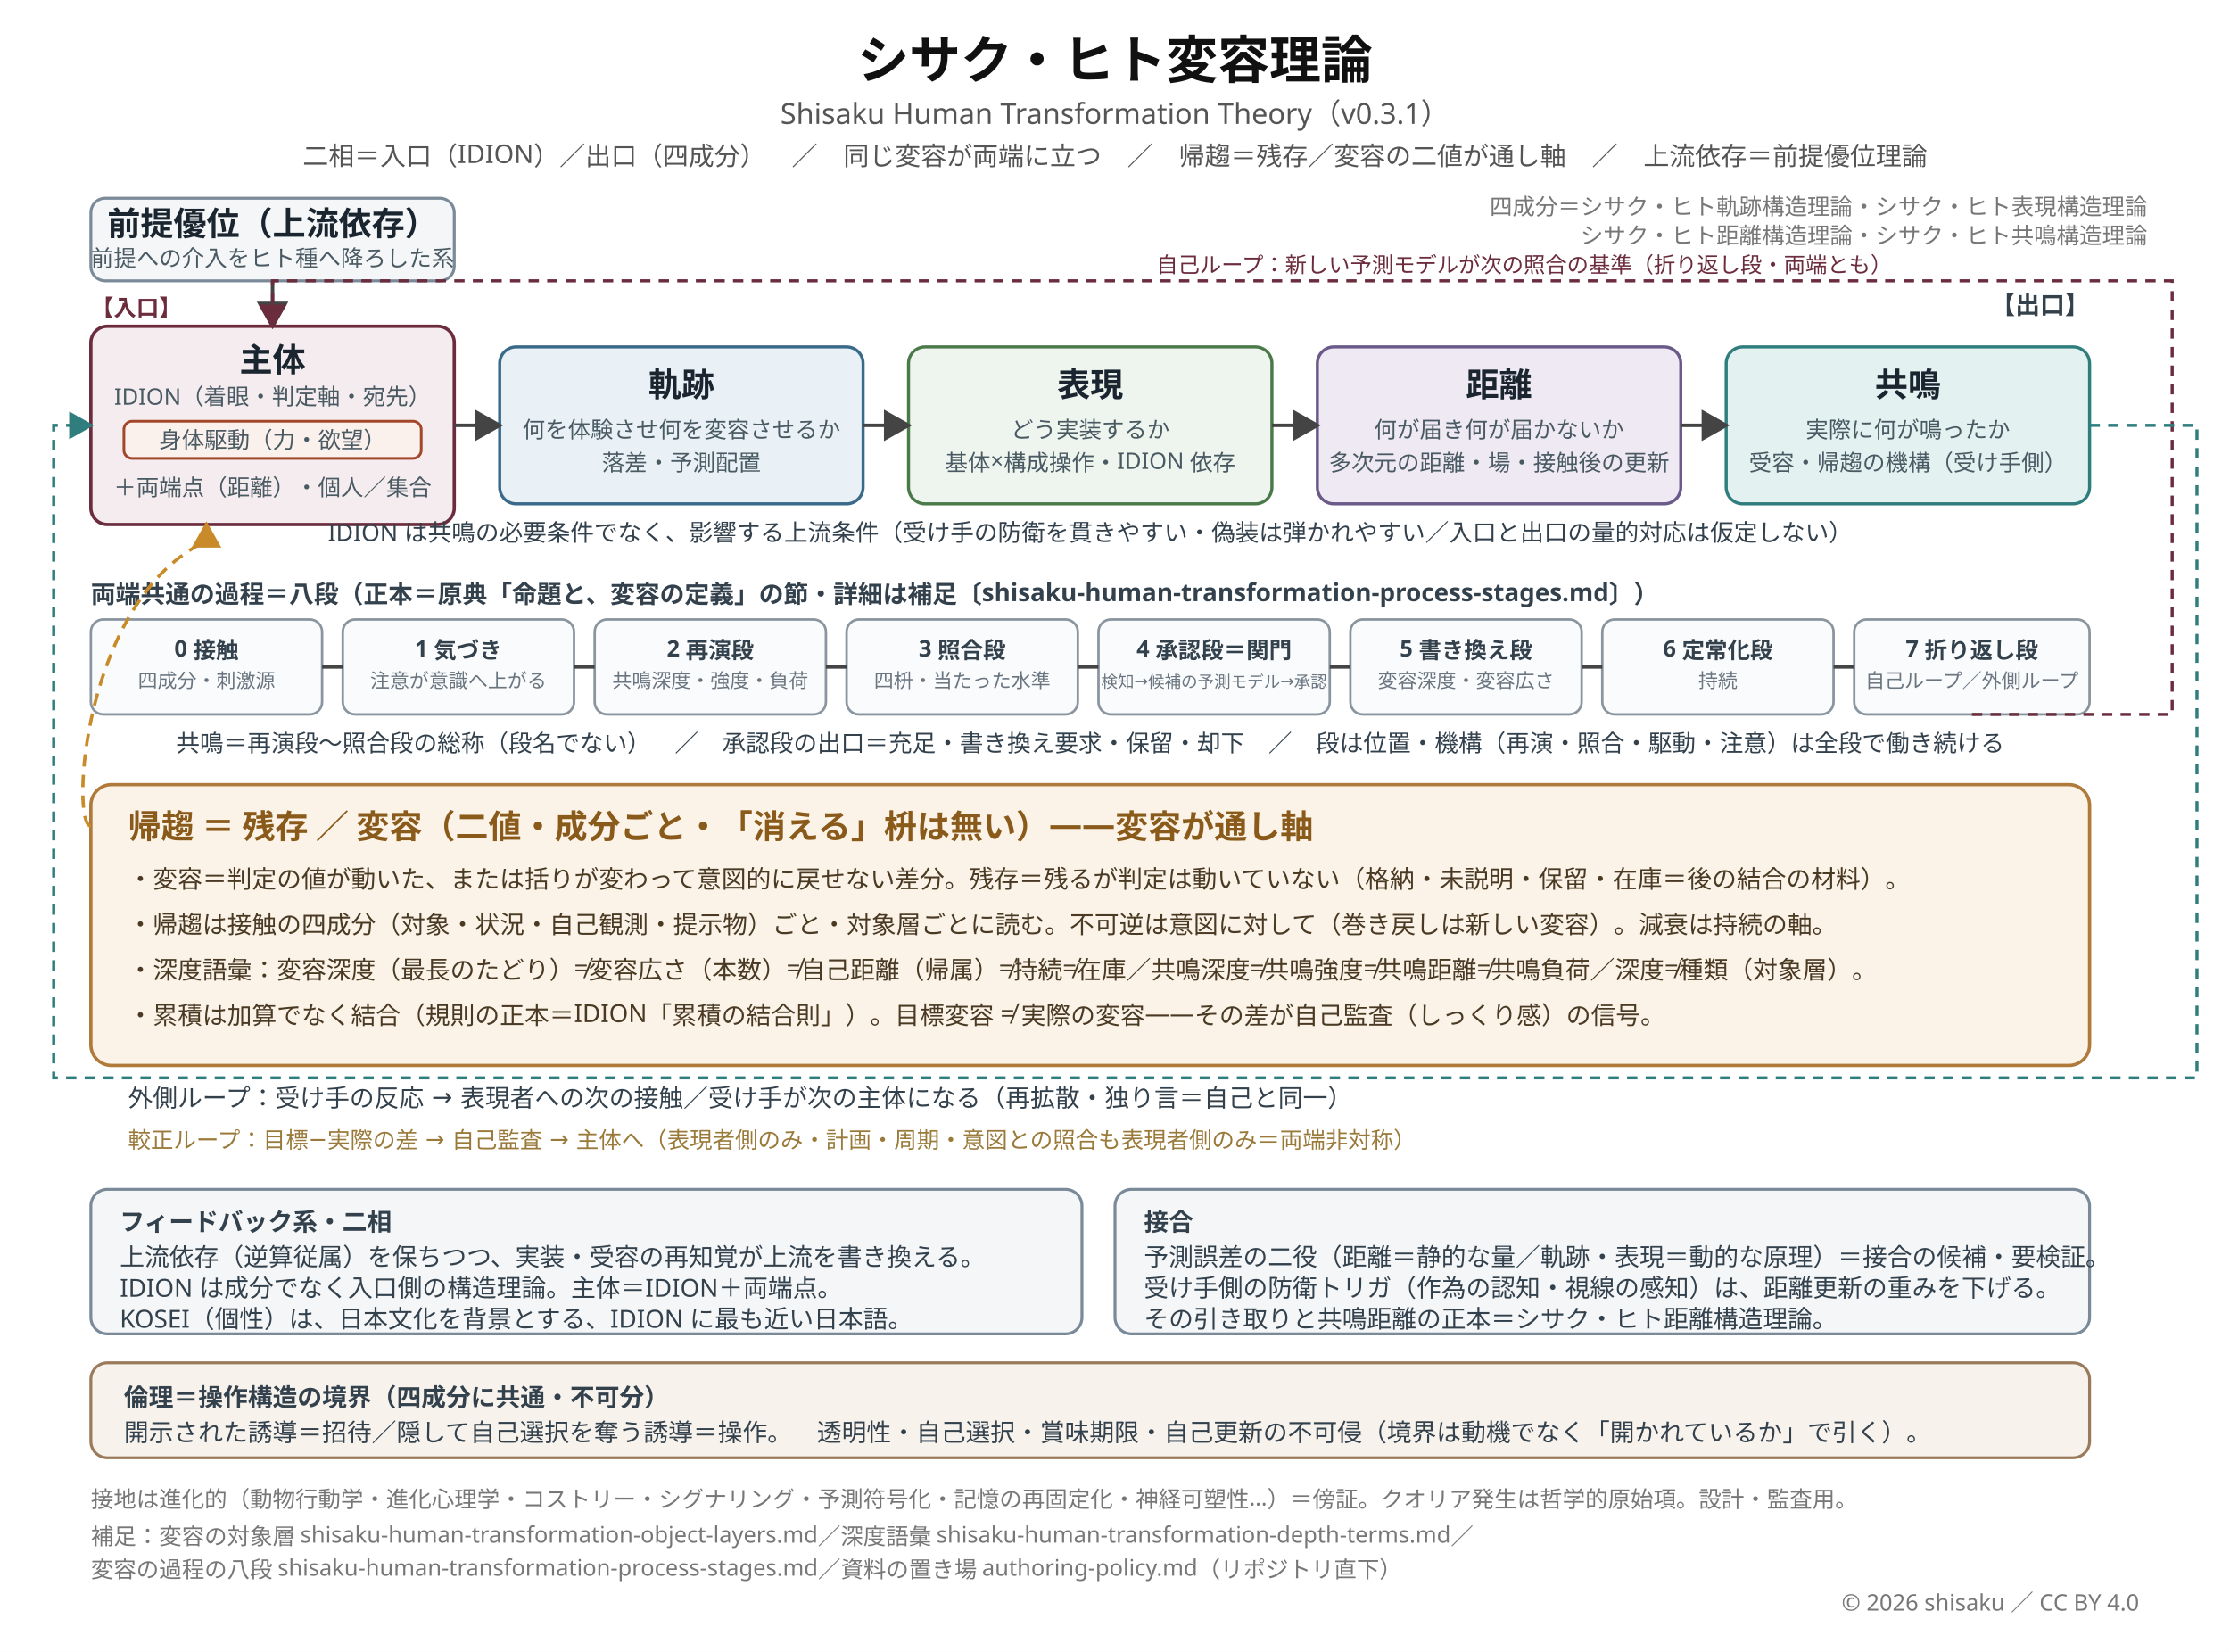
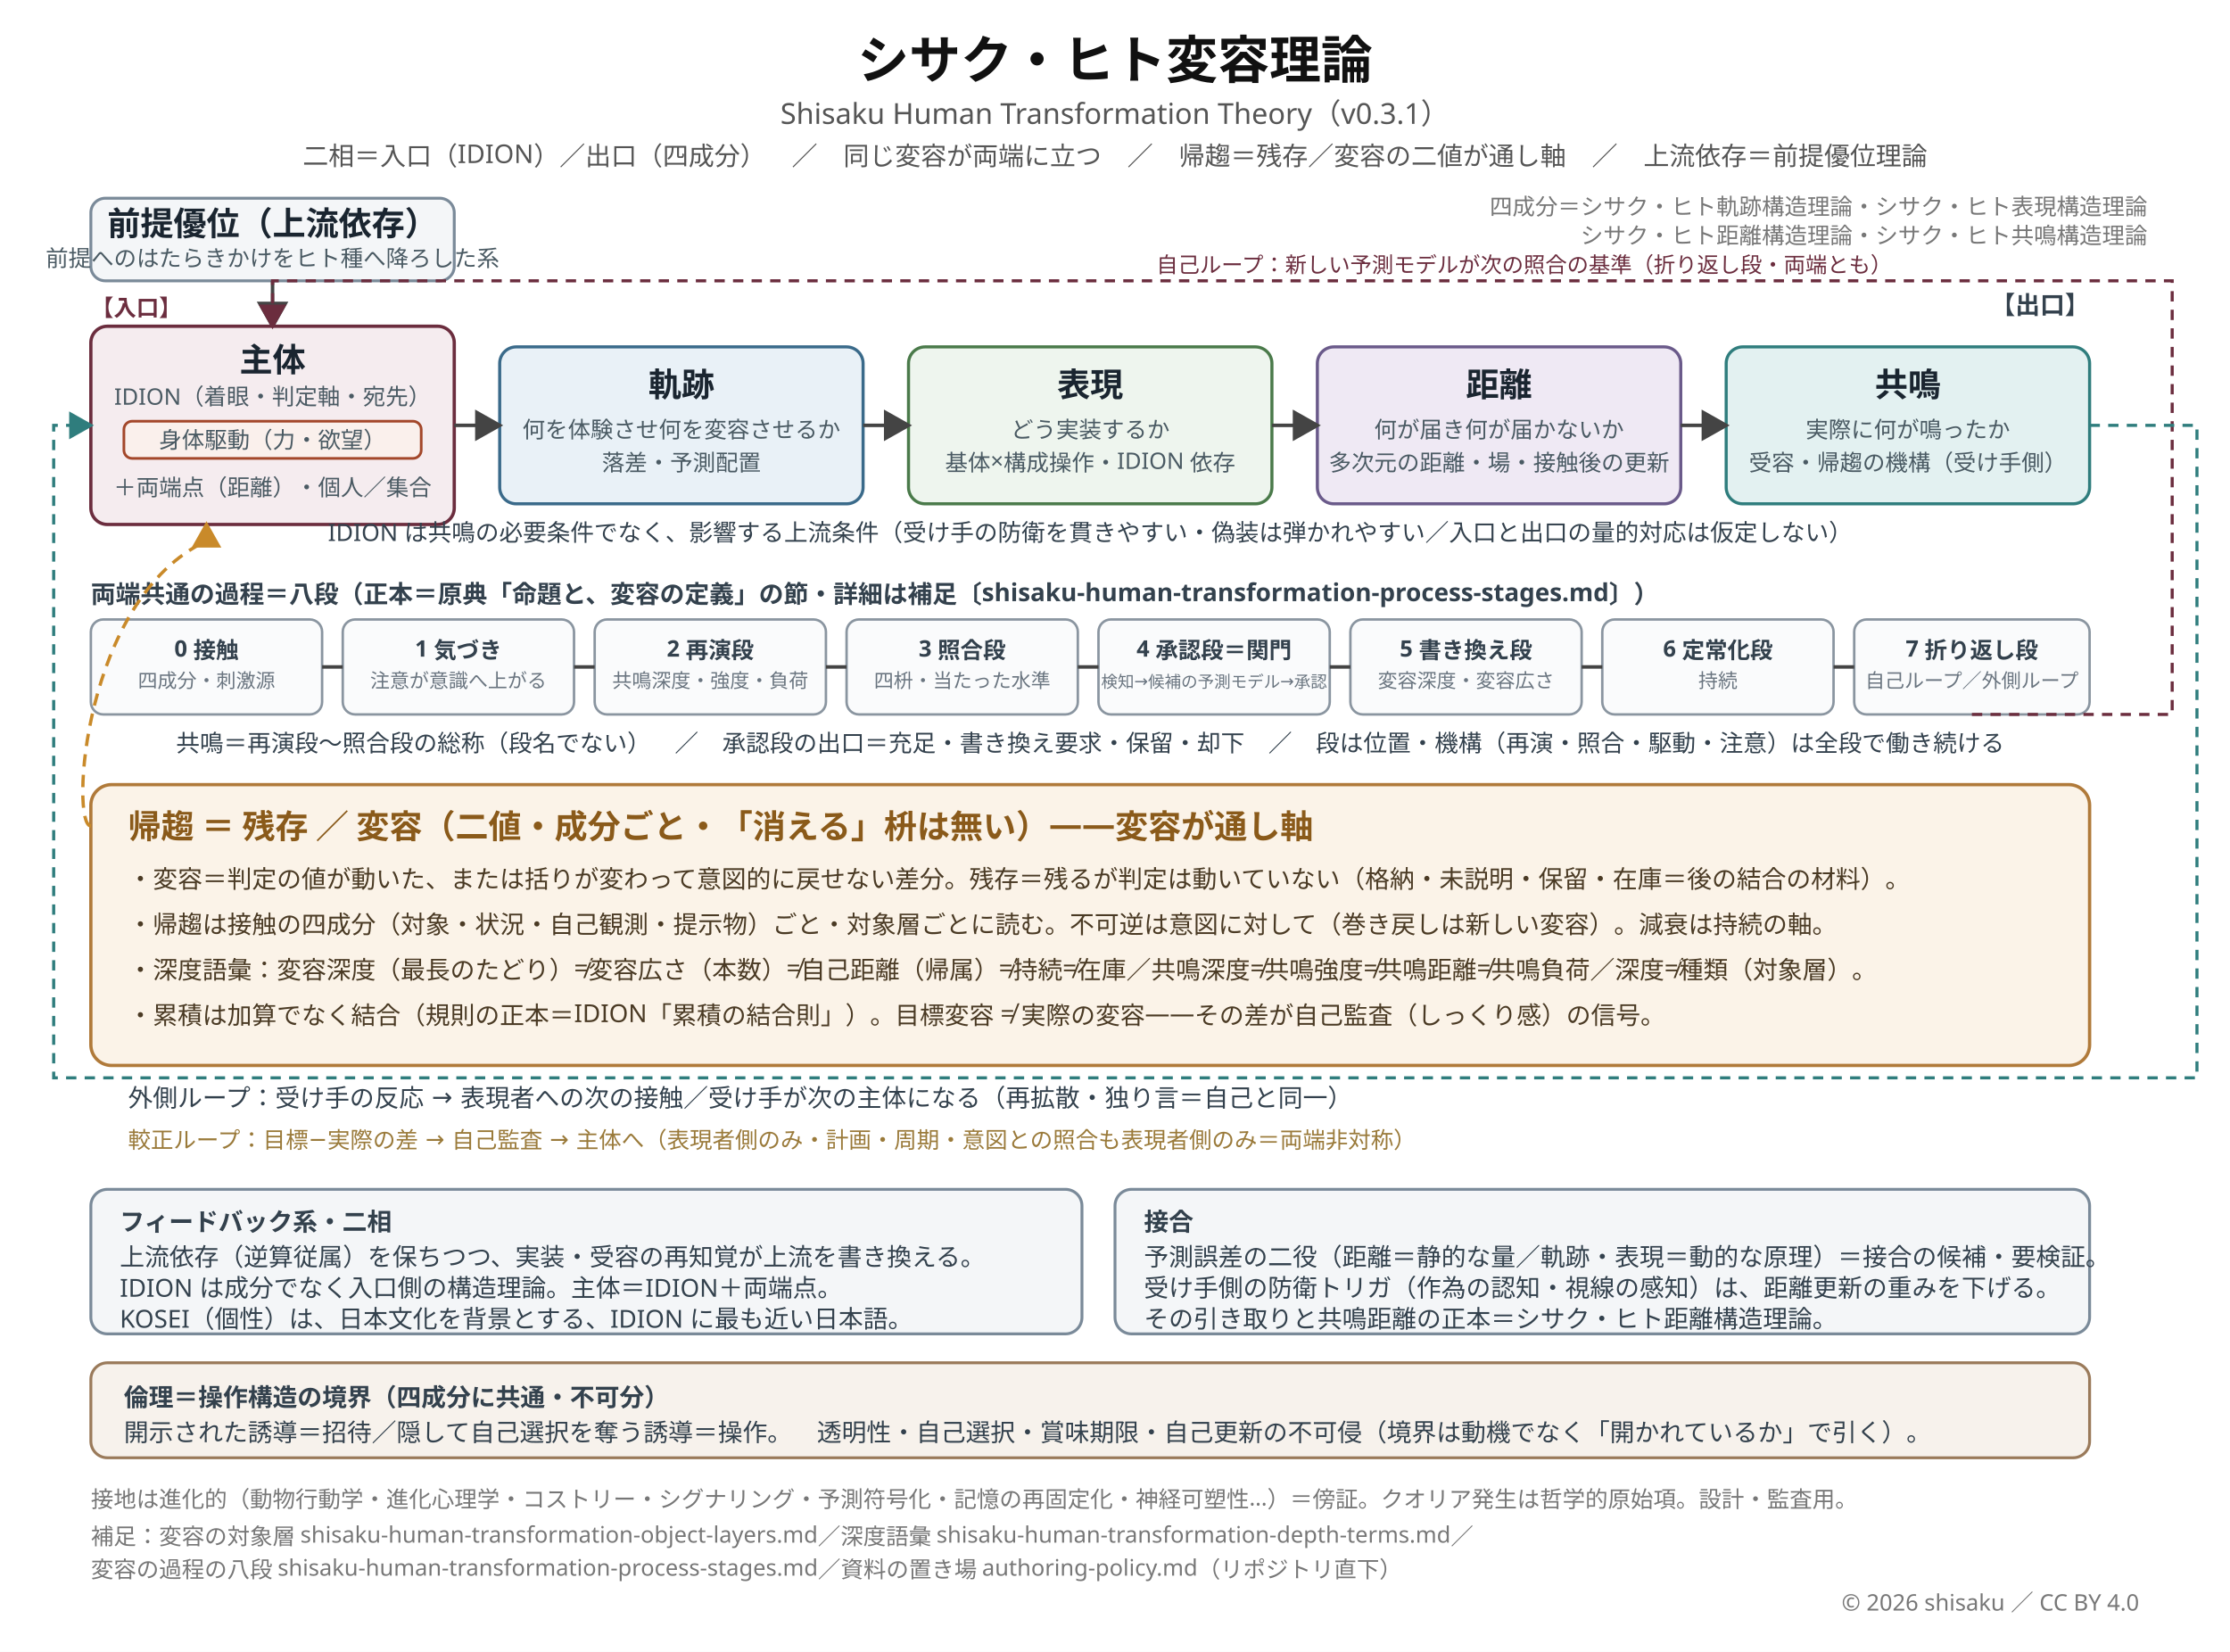
<svg xmlns="http://www.w3.org/2000/svg" viewBox="0 0 1080 800" font-family="'Hiragino Sans','Noto Sans JP','Yu Gothic',sans-serif">
  <defs>
    <marker id="arrow" markerWidth="9" markerHeight="9" refX="7" refY="4.5" orient="auto">
      <path d="M0,0 L8,4.5 L0,9 Z" fill="#444" />
    </marker>
    <marker id="arrowAmber" markerWidth="9" markerHeight="9" refX="7" refY="4.5" orient="auto">
      <path d="M0,0 L8,4.5 L0,9 Z" fill="#c98a2a" />
    </marker>
    <marker id="arrowDash" markerWidth="9" markerHeight="9" refX="7" refY="4.5" orient="auto">
      <path d="M0,0 L8,4.5 L0,9 Z" fill="#8a95a0" />
    </marker>
    <marker id="arrowIdion" markerWidth="9" markerHeight="9" refX="7" refY="4.5" orient="auto">
      <path d="M0,0 L8,4.5 L0,9 Z" fill="#6b2d3e" />
    </marker>
    <marker id="arrowKyo" markerWidth="9" markerHeight="9" refX="7" refY="4.5" orient="auto">
      <path d="M0,0 L8,4.5 L0,9 Z" fill="#2f7d7d" />
    </marker>
    <style>
      .bg{fill:#ffffff}
      .title{fill:#111;font-weight:700}
      .sub{fill:#555}
      .foot{fill:#777;font-size:11px}
      .footR{fill:#777;font-size:11px;text-anchor:end}
      .c-traj{stroke:#3a6a8a;fill:#e9f1f7;stroke-width:1.5}
      .c-expr{stroke:#4a7a4a;fill:#eef5ee;stroke-width:1.5}
      .c-dist{stroke:#6a5a8a;fill:#efe9f4;stroke-width:1.5}
      .c-kyo{stroke:#2f7d7d;fill:#e3f1f1;stroke-width:1.5}
      .c-trans{stroke:#b07a3a;fill:#fbf3e8;stroke-width:1.6}
      .c-idion{stroke:#6b2d3e;fill:#f5ecef;stroke-width:1.6}
      .c-drive{stroke:#a3472a;fill:#faf0ec;stroke-width:1.3}
      .c-prem{stroke:#7a8a99;fill:#f4f6f8;stroke-width:1.4}
      .c-eth{stroke:#9a7a5a;fill:#f7f2ec;stroke-width:1.4}
      .c-stage{stroke:#8a95a0;fill:#fafbfc;stroke-width:1.2}
      .nlbl{fill:#1a2530;font-size:16px;text-anchor:middle;font-weight:700}
      .nsub{fill:#4a5a63;font-size:11px;text-anchor:middle}
      .ann{fill:#33414d;font-size:12px}
      .annC{fill:#33414d;font-size:11.5px;text-anchor:middle}
      .stg{fill:#33414d;font-size:11px;text-anchor:middle;font-weight:700}
      .stgs{fill:#6a7580;font-size:9.5px;text-anchor:middle}
      .transh{fill:#8a5a1a;font-size:16px;font-weight:700}
      .transb{fill:#4a3a24;font-size:12px}
      .amber{fill:#9a7a3a}
      .idn{fill:#6b2d3e}
      .flow{stroke:#444;stroke-width:1.7;fill:none}
      .fb{stroke:#c98a2a;stroke-width:1.6;fill:none;stroke-dasharray:6 4}
      .loopI{stroke:#6b2d3e;stroke-width:1.5;fill:none;stroke-dasharray:5 4}
      .loopK{stroke:#2f7d7d;stroke-width:1.5;fill:none;stroke-dasharray:5 4}
      .dash{stroke:#8a95a0;stroke-width:1.3;fill:none;stroke-dasharray:5 4}
    </style>
  </defs>
  <rect class="bg" x="0" y="0" width="1080" height="800" />
  <text class="title" x="540" y="38" font-size="25" text-anchor="middle">シサク・ヒト変容理論</text>
  <text class="sub" x="540" y="60" font-size="14" text-anchor="middle">Shisaku Human Transformation Theory（v0.3.1）</text>
  <text class="sub" x="540" y="80" font-size="12.5" text-anchor="middle">二相＝入口（IDION）／出口（四成分）　／　同じ変容が両端に立つ　／　帰趨＝残存／変容の二値が通し軸　／　上流依存＝前提優位理論</text>
  <text class="footR" x="1040" y="104">四成分＝シサク・ヒト軌跡構造理論・シサク・ヒト表現構造理論</text>
  <text class="footR" x="1040" y="118">シサク・ヒト距離構造理論・シサク・ヒト共鳴構造理論</text>
  <rect class="c-prem" x="44" y="96" width="176" height="40" rx="7" />
  <text class="nlbl" x="132" y="114" font-size="13">前提優位（上流依存）</text>
-   <text class="nsub" x="132" y="129" font-size="10">前提への介入をヒト種へ降ろした系</text>
+   <text class="nsub" x="132" y="129" font-size="8.5">前提へのはたらきかけをヒト種へ降ろした系</text>
  <path class="flow" d="M132,136 L132,158" marker-end="url(#arrow)" />
  <text class="idn" x="44" y="153" font-size="11" font-weight="700">【入口】</text>
  <text class="ann" x="1012" y="152" font-size="11" font-weight="700" fill="#2f7d7d" text-anchor="end">【出口】</text>
  <rect class="c-idion" x="44" y="158" width="176" height="96" rx="8" />
  <text class="nlbl" x="132" y="180" fill="#6b2d3e">主体</text>
  <text class="nsub" x="132" y="196" fill="#6b2d3e">IDION（着眼・判定軸・宛先）</text>
  <rect class="c-drive" x="60" y="204" width="144" height="18" rx="4" />
  <text class="nsub" x="132" y="217" fill="#a3472a" font-size="10">身体駆動（力・欲望）</text>
  <text class="nsub" x="132" y="240" fill="#5b6b7a" font-size="10">＋両端点（距離）・個人／集合</text>
  <rect class="c-traj" x="242" y="168" width="176" height="76" rx="8" />
  <text class="nlbl" x="330" y="192">軌跡</text>
  <text class="nsub" x="330" y="212">何を体験させ何を変容させるか</text>
  <text class="nsub" x="330" y="228" fill="#3a6a8a">落差・予測配置</text>
  <rect class="c-expr" x="440" y="168" width="176" height="76" rx="8" />
  <text class="nlbl" x="528" y="192">表現</text>
  <text class="nsub" x="528" y="212">どう実装するか</text>
  <text class="nsub" x="528" y="228" fill="#4a7a4a">基体×構成操作・IDION 依存</text>
  <rect class="c-dist" x="638" y="168" width="176" height="76" rx="8" />
  <text class="nlbl" x="726" y="192">距離</text>
  <text class="nsub" x="726" y="212">何が届き何が届かないか</text>
  <text class="nsub" x="726" y="228" fill="#6a5a8a">多次元の距離・場・接触後の更新</text>
  <rect class="c-kyo" x="836" y="168" width="176" height="76" rx="8" />
  <text class="nlbl" x="924" y="192">共鳴</text>
  <text class="nsub" x="924" y="212">実際に何が鳴ったか</text>
  <text class="nsub" x="924" y="228" fill="#2f7d7d">受容・帰趨の機構（受け手側）</text>
  <path class="flow" d="M220,206 L242,206" marker-end="url(#arrow)" />
  <path class="flow" d="M418,206 L440,206" marker-end="url(#arrow)" />
  <path class="flow" d="M616,206 L638,206" marker-end="url(#arrow)" />
  <path class="flow" d="M814,206 L836,206" marker-end="url(#arrow)" />
  <text class="annC" x="528" y="262" font-size="10.5" fill="#6b2d3e">IDION は共鳴の必要条件でなく、影響する上流条件（受け手の防衛を貫きやすい・偽装は弾かれやすい／入口と出口の量的対応は仮定しない）</text>
  <text class="ann" x="44" y="292" font-weight="700" fill="#3a4a55">両端共通の過程＝八段（正本＝原典「命題と、変容の定義」の節・詳細は補足〔shisaku-human-transformation-process-stages.md〕）</text>
  <g>
    <rect class="c-stage" x="44" y="300" width="112" height="46" rx="6" />
    <text class="stg" x="100" y="318">0 接触</text>
    <text class="stgs" x="100" y="333">四成分・刺激源</text>
    <rect class="c-stage" x="166" y="300" width="112" height="46" rx="6" />
    <text class="stg" x="222" y="318">1 気づき</text>
    <text class="stgs" x="222" y="333">注意が意識へ上がる</text>
    <rect class="c-stage" x="288" y="300" width="112" height="46" rx="6" stroke="#2f7d7d" />
    <text class="stg" x="344" y="318">2 再演段</text>
    <text class="stgs" x="344" y="333">共鳴深度・強度・負荷</text>
    <rect class="c-stage" x="410" y="300" width="112" height="46" rx="6" stroke="#2f7d7d" />
    <text class="stg" x="466" y="318">3 照合段</text>
    <text class="stgs" x="466" y="333">四枡・当たった水準</text>
    <rect class="c-stage" x="532" y="300" width="112" height="46" rx="6" stroke="#a3472a" stroke-width="1.8" />
    <text class="stg" x="588" y="318" fill="#a3472a">4 承認段＝関門</text>
    <text class="stgs" x="588" y="333" style="font-size:8px">検知→候補の予測モデル→承認</text>
    <rect class="c-stage" x="654" y="300" width="112" height="46" rx="6" stroke="#b07a3a" />
    <text class="stg" x="710" y="318">5 書き換え段</text>
    <text class="stgs" x="710" y="333">変容深度・変容広さ</text>
    <rect class="c-stage" x="776" y="300" width="112" height="46" rx="6" stroke="#b07a3a" />
    <text class="stg" x="832" y="318">6 定常化段</text>
    <text class="stgs" x="832" y="333">持続</text>
    <rect class="c-stage" x="898" y="300" width="114" height="46" rx="6" />
    <text class="stg" x="955" y="318">7 折り返し段</text>
    <text class="stgs" x="955" y="333">自己ループ／外側ループ</text>
  </g>
  <path class="flow" d="M156,323 L166,323" />
  <path class="flow" d="M278,323 L288,323" />
  <path class="flow" d="M400,323 L410,323" />
  <path class="flow" d="M522,323 L532,323" />
  <path class="flow" d="M644,323 L654,323" />
  <path class="flow" d="M766,323 L776,323" />
  <path class="flow" d="M888,323 L898,323" />
  <text class="annC" x="528" y="364" font-size="10.5">共鳴＝再演段〜照合段の総称（段名でない）　／　承認段の出口＝充足・書き換え要求・保留・却下　／　段は位置・機構（再演・照合・駆動・注意）は全段で働き続ける</text>
  <rect class="c-trans" x="44" y="380" width="968" height="136" rx="10" />
  <text class="transh" x="62" y="406">帰趨 ＝ 残存 ／ 変容（二値・成分ごと・「消える」枡は無い）——変容が通し軸</text>
  <text class="transb" x="62" y="430">・変容＝判定の値が動いた、または括りが変わって意図的に戻せない差分。残存＝残るが判定は動いていない（格納・未説明・保留・在庫＝後の結合の材料）。</text>
  <text class="transb" x="62" y="452">・帰趨は接触の四成分（対象・状況・自己観測・提示物）ごと・対象層ごとに読む。不可逆は意図に対して（巻き戻しは新しい変容）。減衰は持続の軸。</text>
  <text class="transb" x="62" y="474">・深度語彙：変容深度（最長のたどり）≠変容広さ（本数）≠自己距離（帰属）≠持続≠在庫／共鳴深度≠共鳴強度≠共鳴距離≠共鳴負荷／深度≠種類（対象層）。</text>
  <text class="transb" x="62" y="496" fill="#7a5a2a">・累積は加算でなく結合（規則の正本＝IDION「累積の結合則」）。目標変容 ≠ 実際の変容——その差が自己監査（しっくり感）の信号。</text>
  <path class="loopI" d="M955,346 L1052,346 L1052,136 L132,136 L132,158" marker-end="url(#arrowIdion)" />
  <text class="idn" x="560" y="132" font-size="10.5">自己ループ：新しい予測モデルが次の照合の基準（折り返し段・両端とも）</text>
  <path class="loopK" d="M1012,206 L1064,206 L1064,522 L26,522 L26,206 L44,206" marker-end="url(#arrowKyo)" />
  <text class="ann" x="62" y="536" font-size="11" fill="#2f7d7d">外側ループ：受け手の反応 → 表現者への次の接触／受け手が次の主体になる（再拡散・独り言＝自己と同一）</text>
  <path class="fb" d="M44,400 C34,400 40,290 100,262 L100,254" marker-end="url(#arrowAmber)" />
  <text class="amber" x="62" y="556" font-size="11">較正ループ：目標−実際の差 → 自己監査 → 主体へ（表現者側のみ・計画・周期・意図との照合も表現者側のみ＝両端非対称）</text>
  <rect class="c-prem" x="44" y="576" width="480" height="70" rx="8" />
  <text class="ann" x="58" y="596" font-weight="700" fill="#3a4a55">フィードバック系・二相</text>
  <text class="ann" x="58" y="613" font-size="11">上流依存（逆算従属）を保ちつつ、実装・受容の再知覚が上流を書き換える。</text>
  <text class="ann" x="58" y="628" font-size="11">IDION は成分でなく入口側の構造理論。主体＝IDION＋両端点。</text>
  <text class="ann" x="58" y="643" font-size="11">KOSEI（個性）は、日本文化を背景とする、IDION に最も近い日本語。</text>
  <rect class="c-prem" x="540" y="576" width="472" height="70" rx="8" />
  <text class="ann" x="554" y="596" font-weight="700" fill="#3a4a55">接合</text>
  <text class="ann" x="554" y="613" font-size="11">予測誤差の二役（距離＝静的な量／軌跡・表現＝動的な原理）＝接合の候補・要検証。</text>
  <text class="ann" x="554" y="628" font-size="11">受け手側の防衛トリガ（作為の認知・視線の感知）は、距離更新の重みを下げる。</text>
  <text class="ann" x="554" y="643" font-size="11">その引き取りと共鳴距離の正本＝シサク・ヒト距離構造理論。</text>
  <rect class="c-eth" x="44" y="660" width="968" height="46" rx="8" />
  <text class="ann" x="60" y="681" font-size="12.5" font-weight="700" fill="#7a5a3a">倫理＝操作構造の境界（四成分に共通・不可分）</text>
  <text class="ann" x="60" y="698" font-size="11.5">開示された誘導＝招待／隠して自己選択を奪う誘導＝操作。　透明性・自己選択・賞味期限・自己更新の不可侵（境界は動機でなく「開かれているか」で引く）。</text>
  <text class="foot" x="44" y="730">接地は進化的（動物行動学・進化心理学・コストリー・シグナリング・予測符号化・記憶の再固定化・神経可塑性…）＝傍証。クオリア発生は哲学的原始項。設計・監査用。</text>
  <text class="foot" x="44" y="748">補足：変容の対象層 shisaku-human-transformation-object-layers.md／深度語彙 shisaku-human-transformation-depth-terms.md／</text>
  <text class="foot" x="44" y="764">変容の過程の八段 shisaku-human-transformation-process-stages.md／資料の置き場 authoring-policy.md（リポジトリ直下）</text>
  <text class="footR" x="1036" y="780">© 2026 shisaku ／ CC BY 4.0</text>
</svg>
